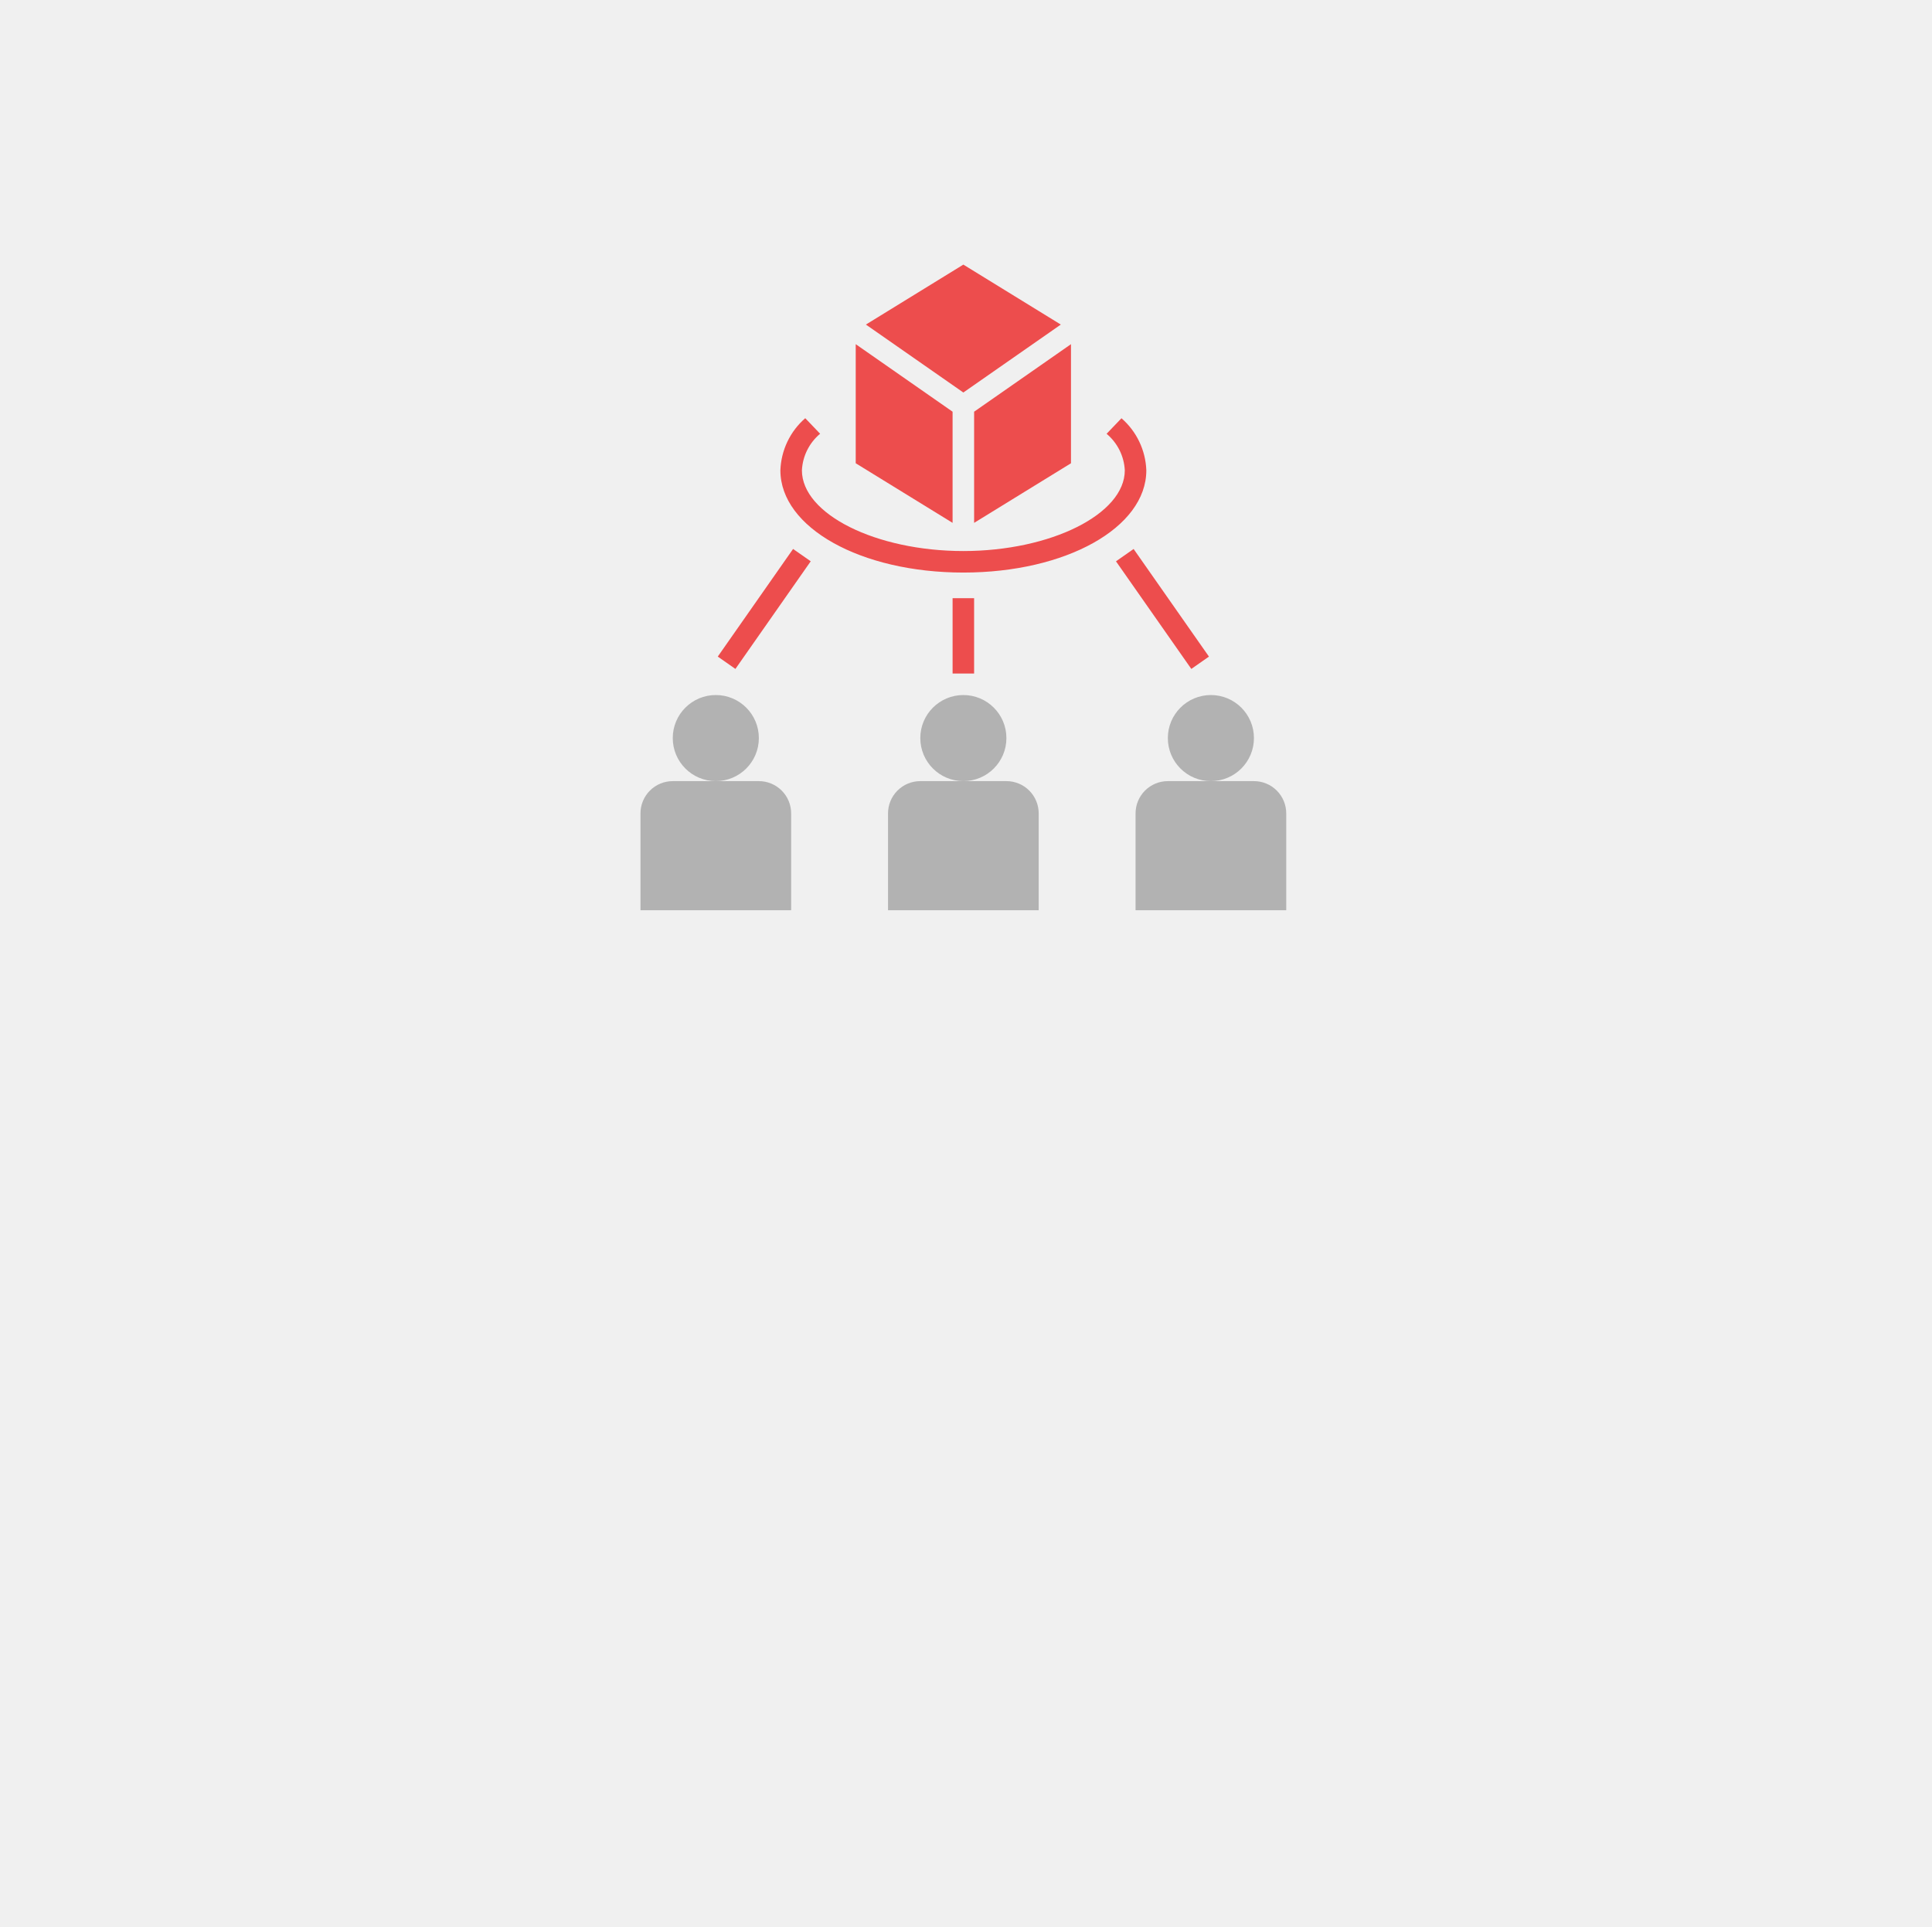
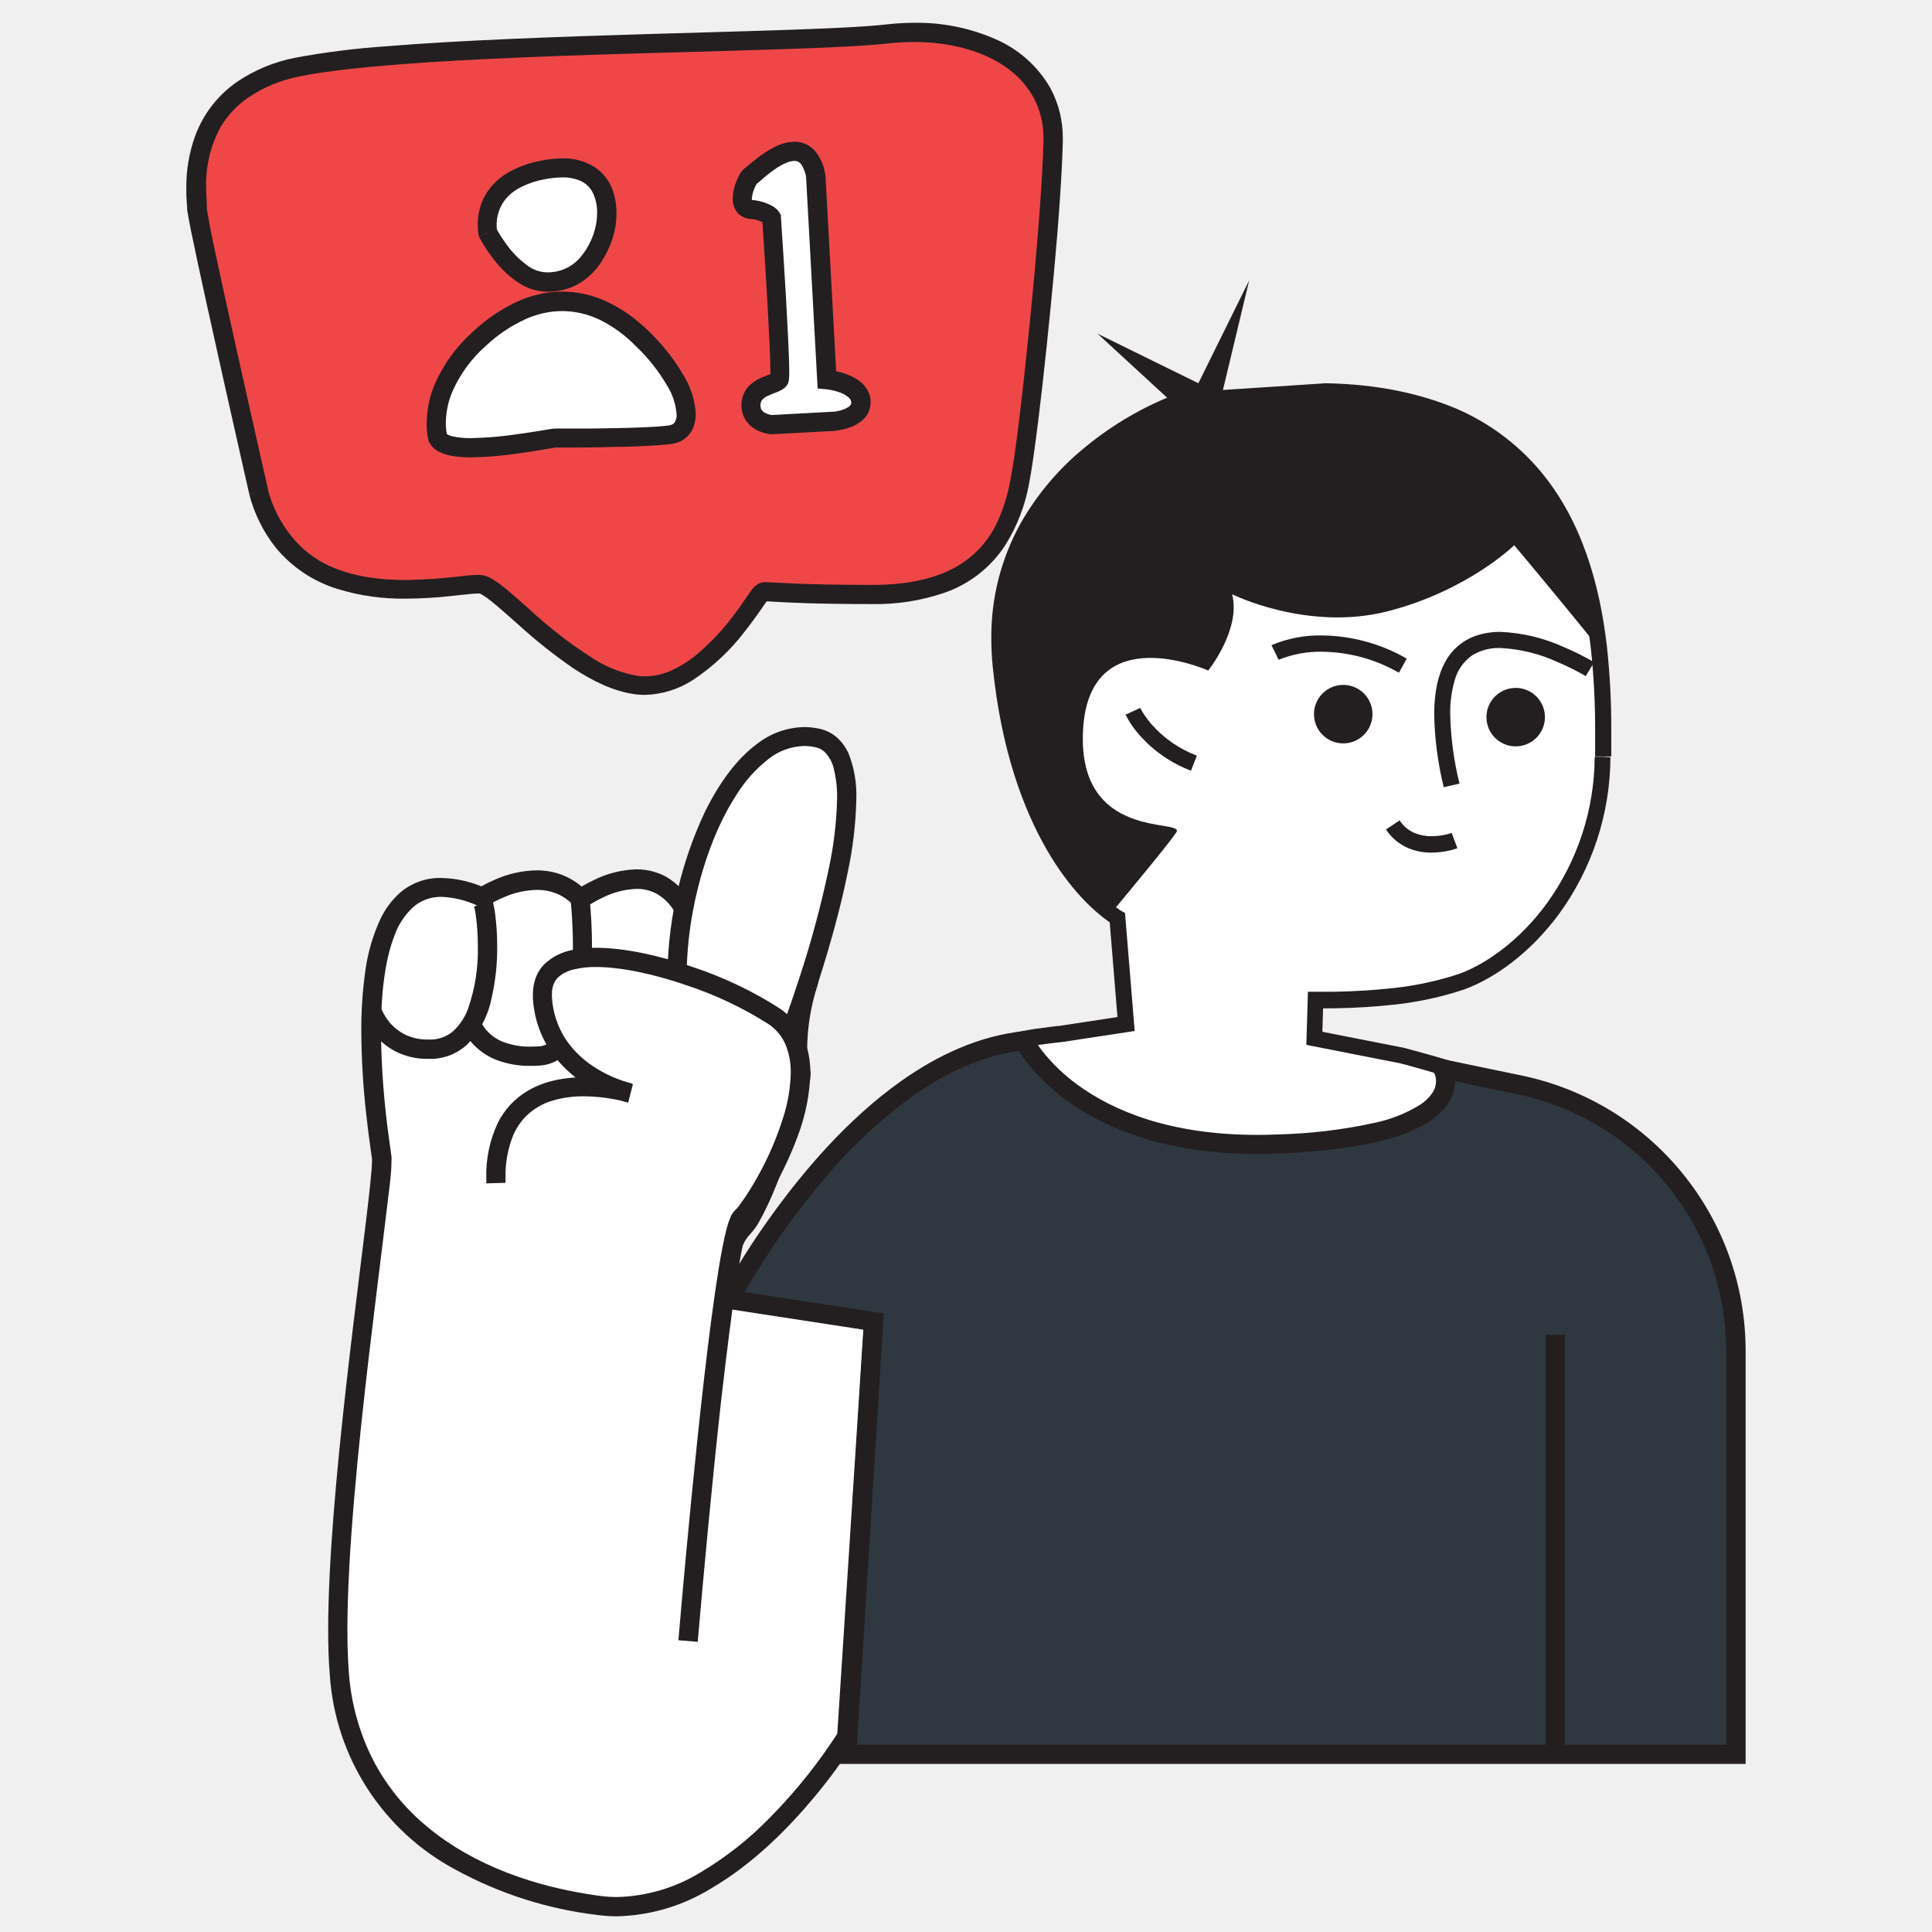
- <svg xmlns="http://www.w3.org/2000/svg" width="365" height="364" viewBox="0 0 365 364" fill="none">
-   <path d="M149.467 153.7C149.467 152.082 148.824 150.53 147.68 149.386C146.536 148.242 144.984 147.6 143.367 147.6H127.1C125.482 147.6 123.931 148.242 122.787 149.386C121.643 150.53 121 152.082 121 153.7V172H149.467V153.7Z" fill="#B2B2B2" />
-   <path d="M135.233 147.6C139.725 147.6 143.366 143.958 143.366 139.466C143.366 134.974 139.725 131.333 135.233 131.333C130.741 131.333 127.1 134.974 127.1 139.466C127.1 143.958 130.741 147.6 135.233 147.6Z" fill="#B2B2B2" />
-   <path d="M167.768 153.7V172H196.234V153.7C196.234 152.082 195.592 150.53 194.448 149.386C193.304 148.242 191.752 147.6 190.134 147.6H173.868C172.25 147.6 170.698 148.242 169.554 149.386C168.41 150.53 167.768 152.082 167.768 153.7Z" fill="#B2B2B2" />
-   <path d="M182.001 147.6C186.492 147.6 190.134 143.958 190.134 139.466C190.134 134.974 186.492 131.333 182.001 131.333C177.509 131.333 173.867 134.974 173.867 139.466C173.867 143.958 177.509 147.6 182.001 147.6Z" fill="#B2B2B2" />
-   <path d="M236.9 147.6H220.633C219.015 147.6 217.464 148.242 216.32 149.386C215.176 150.53 214.533 152.082 214.533 153.7V172H243V153.7C243 152.082 242.357 150.53 241.213 149.386C240.069 148.242 238.518 147.6 236.9 147.6Z" fill="#B2B2B2" />
-   <path d="M228.766 147.6C233.258 147.6 236.899 143.958 236.899 139.466C236.899 134.974 233.258 131.333 228.766 131.333C224.274 131.333 220.633 134.974 220.633 139.466C220.633 143.958 224.274 147.6 228.766 147.6Z" fill="#B2B2B2" />
-   <path d="M216.567 88.873C216.501 86.998 216.05 85.157 215.243 83.464C214.435 81.771 213.288 80.262 211.872 79.032L209.062 81.968C210.08 82.82 210.911 83.873 211.503 85.061C212.094 86.249 212.434 87.547 212.5 88.873C212.5 97.14 198.533 104.123 182 104.123C165.467 104.123 151.5 97.14 151.5 88.873C151.565 87.546 151.904 86.246 152.496 85.056C153.088 83.867 153.92 82.812 154.939 81.96L152.129 79.023C150.712 80.255 149.564 81.765 148.756 83.46C147.949 85.154 147.498 86.997 147.434 88.873C147.434 99.704 162.616 108.19 182 108.19C201.384 108.19 216.567 99.704 216.567 88.873Z" fill="#ED4D4D" />
-   <path d="M184.033 113.033H179.967V127.267H184.033V113.033Z" fill="#ED4D4D" />
-   <path d="M214.166 103.734L210.834 106.066L225.068 126.4L228.399 124.068L214.166 103.734Z" fill="#ED4D4D" />
-   <path d="M161.666 87.537L179.966 98.8V77.795L161.666 65.034V87.537Z" fill="#ED4D4D" />
-   <path d="M163.588 61.33L182 74.168L200.412 61.33L182 50L163.588 61.33Z" fill="#ED4D4D" />
-   <path d="M202.333 87.537V65.034L184.033 77.795V98.8L202.333 87.537Z" fill="#ED4D4D" />
-   <path d="M149.832 103.73L135.604 124.067L138.936 126.399L153.165 106.061L149.832 103.73Z" fill="#ED4D4D" />
+ <svg xmlns="http://www.w3.org/2000/svg" id="Layer_1" data-name="Layer 1" viewBox="0 0 368 368">
+   <defs>
+     <style>.cls-1{fill:#ef4748;}.cls-2{fill:#231f20;}.cls-3{fill:#fff;}.cls-4{fill:#2f3841;}</style>
+   </defs>
+   <path class="cls-1" d="M49.27,93.64s-11.78-51.82-11.78-54-3.19-22,19.11-26.76,95.89-4.46,112.45-6.37,31.86,5.42,31.54,20.39-4.46,55.43-6.37,65-6.69,21.34-28,21.34-20.21-1.13-21.34,0-11.19,18.83-23.5,17.27S95.68,112,91.75,111.27,56.35,119.55,49.27,93.64Z" />
+   <path class="cls-2" d="M49.27,93.64l1.79-.41s-.19-.8-.51-2.23c-1.13-5-3.95-17.43-6.48-28.89C42.8,56.38,41.6,50.9,40.72,46.73c-.44-2.08-.8-3.83-1-5.11-.12-.64-.21-1.16-.28-1.53,0-.19,0-.34-.06-.44v-.1h0l-.69.05h.7v-.05l-.69.05h.7c0-.21,0-.41,0-.65,0-.7-.13-1.75-.13-3.07A22.92,22.92,0,0,1,42,24.22a18,18,0,0,1,5.29-5.64,26.4,26.4,0,0,1,9.66-4c5.39-1.15,14.14-2,24.39-2.7,15.39-1,34.22-1.56,50.75-2,8.27-.24,16-.46,22.38-.71s11.55-.53,14.76-.9A43.39,43.39,0,0,1,174.18,8c6.85,0,13.1,1.72,17.51,4.86a17,17,0,0,1,5.18,5.72,16.15,16.15,0,0,1,1.89,7.82v.42h0c-.16,7.37-1.27,21.23-2.58,34.38-.66,6.58-1.36,13-2,18.34s-1.28,9.66-1.74,12a35.11,35.11,0,0,1-2.07,7,19,19,0,0,1-7.4,8.92c-3.71,2.35-9,3.95-16.77,3.95-7.09,0-11.68-.13-14.69-.25-1.5-.06-2.61-.13-3.46-.17s-1.41-.08-1.9-.09a4.64,4.64,0,0,0-.73,0,2.87,2.87,0,0,0-.6.14,2.67,2.67,0,0,0-.82.46,3.83,3.83,0,0,0-.44.4h0a3.29,3.29,0,0,0-.27.31c-.14.17-.27.36-.44.59-.6.86-1.54,2.27-2.81,4a44.73,44.73,0,0,1-7.48,8,21.51,21.51,0,0,1-4.7,2.92,12.41,12.41,0,0,1-5,1.11,12,12,0,0,1-1.32-.08h0a22.92,22.92,0,0,1-8.56-3.31,85,85,0,0,1-12.21-9.45c-1.78-1.57-3.38-3-4.77-4.13a21.77,21.77,0,0,0-2-1.43,5.89,5.89,0,0,0-2-.85h0a4.74,4.74,0,0,0-1-.08c-.68,0-1.45.07-2.37.16a102.07,102.07,0,0,1-11.34.82c-5.15,0-10.83-.71-15.6-3.2A19.88,19.88,0,0,1,55.4,102,23.67,23.67,0,0,1,51,93.16l-1.77.48,1.79-.41-1.79.41-1.76.48a27.42,27.42,0,0,0,5.05,10.19,24.66,24.66,0,0,0,11.83,7.89,42.23,42.23,0,0,0,13,1.83,82.57,82.57,0,0,0,8.56-.5l3.15-.34c.88-.09,1.59-.14,2-.14h.29v0h0v0h0a2.16,2.16,0,0,1,.49.23,16.3,16.3,0,0,1,1.93,1.39c1.38,1.12,3.13,2.69,5.1,4.43a97.94,97.94,0,0,0,10.2,8.1c3.76,2.49,7.79,4.51,12,5.05h0a15,15,0,0,0,1.77.11,17.52,17.52,0,0,0,9.13-2.83,40.4,40.4,0,0,0,9.9-9.26c1.23-1.56,2.25-3,3-4.06l.91-1.32c.12-.16.21-.3.28-.38l.06-.09h0l-.48-.41.44.44,0,0-.48-.41.44.44h0l.1-.11,0,0-.53-.62.21.78a1,1,0,0,0,.32-.16l-.53-.62.21.78-.13-.5.08.51h0l-.13-.5.08.51,0-.11,0,.11h0l0-.11,0,.11h.23c.3,0,.86,0,1.7.08,2.54.14,7.65.43,18.35.43a40.39,40.39,0,0,0,13.74-2.1,22.64,22.64,0,0,0,11.75-9.13A33.08,33.08,0,0,0,196,92.19c.5-2.49,1.11-6.82,1.78-12.21,1-8.08,2.09-18.52,3-28.35s1.53-19,1.66-24.74h0v-.49a19.9,19.9,0,0,0-2.34-9.57,22.13,22.13,0,0,0-10.5-9.38,37.07,37.07,0,0,0-15.4-3.11,48.36,48.36,0,0,0-5.34.31c-4,.47-11.72.81-21.27,1.12-14.35.47-32.94.89-50,1.63C89,7.77,80.8,8.22,73.69,8.81A150,150,0,0,0,56.22,11a30.09,30.09,0,0,0-11,4.54,21.63,21.63,0,0,0-8.09,10.47,28.39,28.39,0,0,0-1.64,9.82c0,1,0,1.83.08,2.49,0,.32,0,.6.06.82s0,.38,0,.41a3.45,3.45,0,0,0,.05.6c.1.74.35,2,.72,3.88,2.59,12.75,11.06,50,11.06,50v.07Z" />
+   <path class="cls-3" d="M92.88,44.23s-2-9.49,10.62-11.89,12.88,7.5,11.61,11.89-4.43,9.48-10.92,9.48S92.88,44.23,92.88,44.23Z" />
+   <path class="cls-2" d="M92.88,44.23l1.79-.38-.55.12.55-.1v0l-.55.12.55-.1A7.85,7.85,0,0,1,96,38.32a8.73,8.73,0,0,1,2.68-2.38,16.27,16.27,0,0,1,5.14-1.81,18.06,18.06,0,0,1,3.26-.34,8.24,8.24,0,0,1,3.42.63A4.88,4.88,0,0,1,113,36.88a8.76,8.76,0,0,1,.74,3.69,11.86,11.86,0,0,1-.43,3.15,13.67,13.67,0,0,1-3.06,5.63,8.3,8.3,0,0,1-2.58,1.83,8.52,8.52,0,0,1-3.52.7,6.36,6.36,0,0,1-3.51-1.18,17.83,17.83,0,0,1-4.44-4.53c-.56-.78-1-1.49-1.3-2l-.33-.59-.08-.15,0,0h0l-.33.17.33-.17h0l-.33.17.33-.17-1.63.83,1.79-.38-1.79.38-1.63.83a29.63,29.63,0,0,0,3.45,5.1,19.32,19.32,0,0,0,4,3.61,10.11,10.11,0,0,0,5.51,1.77,12.15,12.15,0,0,0,5-1,12.46,12.46,0,0,0,5.1-4.31,18.7,18.7,0,0,0,2.57-5.47,15.28,15.28,0,0,0,.57-4.17,13.42,13.42,0,0,0-.45-3.51,9.1,9.1,0,0,0-3.11-4.86,10.68,10.68,0,0,0-6.78-2.07,20.55,20.55,0,0,0-3.95.41,19.55,19.55,0,0,0-6.3,2.25A11.77,11.77,0,0,0,92,38a11.5,11.5,0,0,0-1,4.81,9.08,9.08,0,0,0,.15,1.77l0,.24.11.22Z" />
+   <path class="cls-3" d="M83.39,83.45s-2.83-9.06,7.93-19,21.81-9.07,31,0S132.81,82,127.57,82.74s-19.82.57-21.81.71S85.38,87.55,83.39,83.45Z" />
+   <path class="cls-2" d="M83.39,83.45l1.75-.55-.94.29.94-.28h0l-.94.29.94-.28,0-.15a9.65,9.65,0,0,1-.22-2.21,15.71,15.71,0,0,1,1.34-6.18,25.18,25.18,0,0,1,6.33-8.55,27.86,27.86,0,0,1,7.42-5,17.2,17.2,0,0,1,7.08-1.58,16.7,16.7,0,0,1,7.11,1.64,25.1,25.1,0,0,1,6.87,5,34,34,0,0,1,6,7.56,12.15,12.15,0,0,1,1.81,5.51,2.49,2.49,0,0,1-.39,1.54,1.24,1.24,0,0,1-.39.32,2.21,2.21,0,0,1-.71.22c-1.19.16-3.06.28-5.17.37-3.16.13-6.89.18-10,.22l-4.09,0-1.45,0-1,0c-.28,0-.56.07-1,.12-1.33.21-3.74.64-6.49,1a65.15,65.15,0,0,1-8.38.7,15.08,15.08,0,0,1-3.68-.35,3.14,3.14,0,0,1-.92-.35l-.15-.11v0l-.07,0,.07,0h0l-.07,0,.07,0-1.65.8,1.75-.55-1.75.55-1.64.79a4,4,0,0,0,1.51,1.64,8.45,8.45,0,0,0,3,1,22,22,0,0,0,3.54.24,72.34,72.34,0,0,0,10.07-.91c1.55-.23,2.94-.46,4-.64l1.35-.22.66-.09,1.2,0c2.06,0,6.06,0,10.11-.13,2,0,4.07-.09,5.9-.18s3.47-.2,4.71-.37a5.49,5.49,0,0,0,2-.62,4.89,4.89,0,0,0,2.07-2.15,6.57,6.57,0,0,0,.63-2.93,15.58,15.58,0,0,0-2.27-7.29,37.91,37.91,0,0,0-6.59-8.39,28.74,28.74,0,0,0-7.89-5.65,20.16,20.16,0,0,0-8.66-2,20.74,20.74,0,0,0-8.57,1.9,31.44,31.44,0,0,0-8.41,5.7,28.93,28.93,0,0,0-7.22,9.8,19.46,19.46,0,0,0-1.63,7.62A11.93,11.93,0,0,0,81.65,84l0,.13.06.12Z" />
+   <path class="cls-3" d="M155.35,33.43l2.13,38.87s6.05.53,6.47,4-5.2,3.93-5.2,3.93L147,80.9S142.82,80.58,143,77s4.89-3.61,5.42-4.67S147,41.5,147,41.5s-.65-1.24-3.93-1.59-.83-6,0-6.48S153.33,23.35,155.35,33.43Z" />
+   <path class="cls-2" d="M155.35,33.43l-1.82.1L155.74,74l1.58.14h0a11.67,11.67,0,0,1,2.73.64,5.22,5.22,0,0,1,1.55.88,2,2,0,0,1,.39.46,1.33,1.33,0,0,1,.15.45v.15a.92.92,0,0,1-.06.3,1.41,1.41,0,0,1-.54.55,6,6,0,0,1-1.88.71l-.79.15-.22,0h0l.14,1.82-.1-1.83-11.79.64.1,1.83.14-1.83-.07,1,.09-1h0l-.07,1,.09-1H147a4,4,0,0,1-1.45-.52,1.58,1.58,0,0,1-.5-.5,1.43,1.43,0,0,1-.19-.81v-.14h0a1.41,1.41,0,0,1,.39-1,2.68,2.68,0,0,1,.78-.58,15.29,15.29,0,0,1,1.83-.77,8.31,8.31,0,0,0,1-.46,3.57,3.57,0,0,0,.58-.4,2.62,2.62,0,0,0,.61-.77h0a2.27,2.27,0,0,0,.16-.45,3,3,0,0,0,.07-.44,13.13,13.13,0,0,0,.05-1.36c0-1.61-.1-4.21-.25-7.26-.44-9.15-1.33-22.21-1.33-22.22l0-.39-.18-.34a3.75,3.75,0,0,0-1.39-1.37,9.47,9.47,0,0,0-4-1.19l-.09,0h0l-.09.23.16-.18-.07,0-.09.23.16-.18-.18.2.23-.14-.05-.06-.18.2.23-.14h0a1.38,1.38,0,0,1,0-.37,5.73,5.73,0,0,1,.49-2,6,6,0,0,1,.41-.81l.1-.14-.76-.65.48.86a1.09,1.09,0,0,0,.28-.21l-.76-.65.48.86h0a2.82,2.82,0,0,0,.37-.25c.17-.13.34-.27.54-.45A28.61,28.61,0,0,1,147.94,32a10.73,10.73,0,0,1,1.86-1,4.27,4.27,0,0,1,1.52-.35,1.81,1.81,0,0,1,.62.11,1.7,1.7,0,0,1,.78.7,6.58,6.58,0,0,1,.84,2.31l1.79-.36-1.82.1,1.82-.1,1.8-.36a8.79,8.79,0,0,0-2.09-4.5A5.11,5.11,0,0,0,151.32,27a8.37,8.37,0,0,0-3.43.83,20.5,20.5,0,0,0-4,2.56c-.54.42-1,.8-1.33,1.09l-.4.33-.09.07h0l.62.87-.52-.93-.1.06.62.87-.52-.93h0a2.62,2.62,0,0,0-.72.61,5.61,5.61,0,0,0-.69,1,12,12,0,0,0-.81,2,8.17,8.17,0,0,0-.38,2.37,4.21,4.21,0,0,0,.69,2.45,3.55,3.55,0,0,0,1.12,1,4.1,4.1,0,0,0,1.48.45,5.75,5.75,0,0,1,2.44.67.85.85,0,0,1,.2.15l.64-.59-.77.4a.88.88,0,0,0,.13.19l.64-.59-.77.4L147,41.5l-1.82.13s.1,1.45.24,3.72c.23,3.4.56,8.66.83,13.63s.5,9.67.5,11.88c0,.38,0,.68,0,.87v.14l.76.11-.75-.18v.07l.76.11-.75-.18,1.49.36-1.37-.68a2.1,2.1,0,0,0-.12.32l1.49.36-1.37-.68h0l1,.52-.79-.85a1,1,0,0,0-.25.33l1,.52-.79-.85.46.5-.41-.55-.05.05.46.5-.41-.55.11.14-.09-.15h0l.11.14-.09-.15-.3.14-1.3.5a8.28,8.28,0,0,0-2.65,1.56,5.12,5.12,0,0,0-1.67,3.57h0c0,.14,0,.27,0,.38a5.12,5.12,0,0,0,1,3.08,5.24,5.24,0,0,0,1.49,1.36,7,7,0,0,0,2.11.87,6.31,6.31,0,0,0,1,.18h.12l11.93-.64h0a12.78,12.78,0,0,0,3.12-.71,7,7,0,0,0,2.43-1.48,4.71,4.71,0,0,0,1-1.38,4.37,4.37,0,0,0,.39-1.82c0-.19,0-.39,0-.59a4.92,4.92,0,0,0-.64-1.89,6.22,6.22,0,0,0-2.19-2.12,12.11,12.11,0,0,0-3.52-1.33,15.4,15.4,0,0,0-1.78-.3l-.16,1.83,1.82-.1-2.13-39,0-.13Z" />
+   <path class="cls-3" d="M305.29,144.15c-.37,24-15.89,38.88-27,42.85s-27.76,3.43-27.76,3.43l-.22,7.27L266.91,201c.66.11,12.79,3.43,12.33,3.91-3.16,3.31-11.79,11.14-15,13.28-13,8.57-35.63,2.07-50-3.85-12.09-5-20.58-10.72-21.9-15.39-.26-.92,8.71-1.9,9.66-2L214.5,195l-1.66-20.23s-.45-.26-1.23-.83c-4.18-3.1-17.82-15.48-21-47.21-3.75-37.6,34.55-50.46,34.55-50.46l-7.23-6.64,11,5.42,4.28-8.69L231,75.91l21.59-1.41c38.92.86,49.34,26.19,52,48.9A159.41,159.41,0,0,1,305.29,144.15Z" />
+   <path class="cls-2" d="M305.29,144.15l-1.54,0a48,48,0,0,1-9.17,28c-5.12,7-11.58,11.54-16.76,13.39a61.33,61.33,0,0,1-14,2.82c-4.69.47-8.9.55-11.23.55l-1.43,0h-.49l-1.54,0-.3,10.11,17.85,3.51h0l.08-.45-.1.45h0l.08-.45-.1.45.74.18c1.38.37,4.25,1.16,6.74,1.92,1.25.38,2.4.75,3.22,1a8.74,8.74,0,0,1,.88.35l.08,0h0l.43-.72-.57.61a.61.61,0,0,0,.14.11l.43-.72-.57.61.93-1-1.16.7a1.68,1.68,0,0,0,.23.28l.93-1-1.16.7,1.26-.77h-1.47a1.45,1.45,0,0,0,.21.77l1.26-.77h0l-1.39-.57a1.7,1.7,0,0,0-.11.57h1.5l-1.39-.57,1.37.56-1.16-.92a1.8,1.8,0,0,0-.21.36l1.37.56-1.16-.92,1.21,1-1.12-1.06c-1.52,1.6-4.46,4.38-7.39,7-1.47,1.31-2.93,2.59-4.23,3.66s-2.42,1.94-3.13,2.41c-4.14,2.74-9.49,3.88-15.38,3.88-11.09,0-23.91-4-33.17-7.87a79.84,79.84,0,0,1-14.71-7.66,26.3,26.3,0,0,1-4.37-3.68,8,8,0,0,1-1.93-3v0l-1.34.4h1.4a1.34,1.34,0,0,0-.06-.4l-1.34.4h0l1.19.69a1.45,1.45,0,0,0,.18-.69h-1.37l1.19.69-.89-.52.55.89a1.16,1.16,0,0,0,.34-.37l-.89-.52.55.89-.09-.15.08.15h0l-.09-.15.08.15a3.12,3.12,0,0,1,.5-.18c.49-.14,1.24-.3,2.07-.45,1.25-.23,2.68-.43,3.86-.58s2.13-.25,2.36-.27h.06l14-2.13-1.84-22.47-.71-.4h0c-.05,0-.43-.26-1.06-.73h0c-1.95-1.44-6.25-5.15-10.47-12.4s-8.35-18.06-9.92-33.72c-.17-1.71-.25-3.36-.25-5a41.35,41.35,0,0,1,5.24-20.53c4.72-8.44,11.85-14.3,17.83-18A62.66,62.66,0,0,1,222.57,79c1-.44,1.75-.75,2.28-1l.61-.22.14,0,.05,0,2.46-.83-1.29-1.19,2.84,1.4,5-10.07-1.38-.68L231.75,66,229,77.58,252.64,76l-.1-1.54,0,1.54c9.57.21,17.31,1.92,23.59,4.68a40.42,40.42,0,0,1,19.73,18.19c4.14,7.57,6.19,16.27,7.16,24.66a141.36,141.36,0,0,1,.81,16.1c0,1.54,0,3,0,4.46l1.54,0,1.54,0c0-1.43,0-2.94,0-4.5a143.94,143.94,0,0,0-.83-16.45c-1.33-11.51-4.64-23.83-12.72-33.46a43.28,43.28,0,0,0-16-11.86C270.62,75,262.47,73.18,252.57,73h-.06l-19.57,1.28,5-20.88L228.26,73l-19.2-9.44,15.06,13.86,1-1.14-.49-1.45a62.63,62.63,0,0,0-17.89,10.31A51.31,51.31,0,0,0,194.45,99.6a44.4,44.4,0,0,0-5.63,22c0,1.7.08,3.46.26,5.27,1.61,16.05,5.88,27.31,10.32,35s9.06,11.68,11.3,13.33h0a14.68,14.68,0,0,0,1.39.94l.75-1.34-1.53.12,1.54,18.8-11.09,1.69.23,1.52-.13-1.53c-.28,0-1,.1-2,.22-1.45.17-3.41.44-5.06.76a17.22,17.22,0,0,0-2.19.53,4.28,4.28,0,0,0-.91.4,2.15,2.15,0,0,0-.53.44,1.58,1.58,0,0,0-.28.45,1.62,1.62,0,0,0-.15.68,1.92,1.92,0,0,0,.07.48l1.48-.44-1.48.42a11,11,0,0,0,2.62,4.3,36.47,36.47,0,0,0,8.08,6.16,93.5,93.5,0,0,0,12.09,5.93c9.49,3.91,22.54,8.09,34.35,8.1,6.26,0,12.23-1.18,17.07-4.38.9-.6,2.07-1.51,3.4-2.61,2-1.66,4.36-3.74,6.53-5.73s4.13-3.88,5.36-5.17l0,0,.05-.06a2,2,0,0,0,.23-.38,1.66,1.66,0,0,0,.12-.61,1.75,1.75,0,0,0-.2-.77,1.8,1.8,0,0,0-.47-.54,3.39,3.39,0,0,0-.57-.34c-.34-.16-.73-.31-1.21-.48-1.65-.6-4.25-1.37-6.54-2l-3-.83-1-.27-.34-.08-.27-.06-.26,1.52.3-1.51-15.27-3,.18-6-1.54,0-.05,1.54s.75,0,2,0c2.4,0,6.7-.08,11.53-.56a63.81,63.81,0,0,0,14.77-3c5.89-2.11,12.72-7,18.21-14.45a51.1,51.1,0,0,0,9.77-29.82Z" />
+   <path class="cls-2" d="M304.5,123.4c-6.47-8.12-16.08-19.55-16.08-19.55s-8.81,8.66-24.08,12.58-29.65-3.24-29.65-3.24c1.73,6.68-4.55,14.53-4.55,14.53S207.48,117.56,206.3,139s19.54,16.83,17.77,19.53c-1.25,1.92-8.41,10.57-12.46,15.44-4.18-3.1-17.82-15.48-21-47.21-3.75-37.6,34.55-50.46,34.55-50.46l-7.23-6.64,11,5.42,4.28-8.69L231,75.91l21.59-1.41C291.46,75.36,301.88,100.69,304.5,123.4Z" />
+   <path class="cls-2" d="M214.37,136.1a18.21,18.21,0,0,0,2.84,4.09,24.62,24.62,0,0,0,9.65,6.61l1.11-2.87a21.63,21.63,0,0,1-8.46-5.78,18.38,18.38,0,0,1-1.83-2.43c-.19-.3-.32-.54-.41-.7l-.09-.17v0l0,0h0l0,0h0l-2.8,1.28Z" />
+   <path class="cls-2" d="M243.53,125.68l-.19-.38.19.38h0l-.19-.38.19.38a20.87,20.87,0,0,1,8.33-1.54,29.94,29.94,0,0,1,14.6,4l1.49-2.69a33,33,0,0,0-16.09-4.41,23.43,23.43,0,0,0-9.68,1.85l1.36,2.76Z" />
+   <path class="cls-2" d="M303.71,126.17a53.07,53.07,0,0,0-5.79-2.9,32.47,32.47,0,0,0-12.1-2.91,14.22,14.22,0,0,0-4.75.75,10.48,10.48,0,0,0-5.74,4.88c-1.4,2.48-2.15,5.77-2.15,10.09A62.69,62.69,0,0,0,275,149.94l3-.69a59.92,59.92,0,0,1-1.77-13.17,21.59,21.59,0,0,1,.83-6.41,8.49,8.49,0,0,1,3.44-4.9,9.73,9.73,0,0,1,5.29-1.34,29.47,29.47,0,0,1,10.9,2.68c1.59.67,2.95,1.35,3.9,1.86l1.11.61.29.17.07,0h0l1.6-2.63Z" />
+   <path class="cls-2" d="M276.54,158.65l.21.54-.2-.54h0l.21.54-.2-.54a12.47,12.47,0,0,1-3.86.63,8.15,8.15,0,0,1-3.27-.62,6.36,6.36,0,0,1-2.84-2.4L264,158a9.53,9.53,0,0,0,4.19,3.53,11.34,11.34,0,0,0,4.48.87,15.46,15.46,0,0,0,4.93-.83l-1.08-2.88Z" />
+   <path class="cls-2" d="M294.26,136.23a5.57,5.57,0,1,1-5.92-5.19A5.56,5.56,0,0,1,294.26,136.23Z" />
+   <path class="cls-2" d="M261.41,135.66a5.57,5.57,0,1,1-5.92-5.19A5.56,5.56,0,0,1,261.41,135.66Z" />
+   <path class="cls-3" d="M161.28,330.81s-21.54,35.55-47.2,32.15-47.3-17.31-49.46-44.2,8.66-93.26,8-98.2S62.3,157.86,91.82,171c0,0,11.29-7.58,18.7.31,0,0,13.23-9.65,19.68,1.9,0,0,26.14,6.85,23.7,14s-2.39,16.26-1.42,17.09-7.08,26-11,29.67S139,247.47,139,247.47l27.4,4.21Z" />
+   <path class="cls-2" d="M161.28,330.81l-1.56-.95v0a99.62,99.62,0,0,1-12.93,16.21,64.13,64.13,0,0,1-13.38,10.59,32,32,0,0,1-15.83,4.68,25.45,25.45,0,0,1-3.25-.21c-12.58-1.67-24.08-5.91-32.62-12.9a41,41,0,0,1-10.43-12.58,43.48,43.48,0,0,1-4.83-17.06c-.19-2.39-.28-5.12-.28-8.12,0-14.48,2.08-35,4.16-52.72,1.05-8.88,2.09-17.07,2.87-23.51.4-3.22.72-6,1-8.22s.37-3.86.37-4.93a6.29,6.29,0,0,0,0-.77h0c-.07-.55-.22-1.59-.42-3.05a159,159,0,0,1-1.59-20.77c0-6.61.65-13.31,2.51-18.12a13.71,13.71,0,0,1,3.57-5.55,8,8,0,0,1,5.44-2,17.68,17.68,0,0,1,7.1,1.79l.92.41.84-.57h0a21.09,21.09,0,0,1,3-1.54,16.58,16.58,0,0,1,6.32-1.42,9.87,9.87,0,0,1,3.63.65,9.35,9.35,0,0,1,3.41,2.36l1.11,1.17,1.3-.95-.4-.54.4.54h0l-.4-.54.4.54a22.43,22.43,0,0,1,3.07-1.75,15.69,15.69,0,0,1,6.49-1.67,7.78,7.78,0,0,1,3.93,1,9.28,9.28,0,0,1,3.51,3.76l.38.68.75.2.26.06a110.4,110.4,0,0,1,12.54,4.29,37.14,37.14,0,0,1,7.14,3.79,9.16,9.16,0,0,1,2,1.87,2.1,2.1,0,0,1,.54,1.25,1,1,0,0,1-.06.37h0A44.61,44.61,0,0,0,150,200.09a22.86,22.86,0,0,0,.18,3.09,8.3,8.3,0,0,0,.27,1.19,3.66,3.66,0,0,0,.25.6,2.43,2.43,0,0,0,.56.7h0l1.09-1.28-1.52.73a1.65,1.65,0,0,0,.43.55l1.09-1.28-1.52.73,1.27-.61-1.4.2a1.49,1.49,0,0,0,.13.41l1.27-.61-1.4.2.78-.11-.78,0v.07l.78-.11-.78,0h0a5.3,5.3,0,0,1-.07.53,53.21,53.21,0,0,1-1.52,5.92c-1.18,3.93-2.87,8.86-4.57,13.07-.85,2.11-1.7,4-2.48,5.55-.39.75-.76,1.4-1.09,1.91a6,6,0,0,1-.77,1,10.35,10.35,0,0,0-2.73,5.24,24.31,24.31,0,0,0-.57,5.52,31.84,31.84,0,0,0,.28,4.34l.19,1.34,27.09,4.16-5,77.46,1.83.12-1.56-.95,1.56.95,1.83.12,5.25-80.81-29.07-4.46-.27,1.81,1.81-.27h0a28.76,28.76,0,0,1-.23-3.8,20.21,20.21,0,0,1,.47-4.68,6.86,6.86,0,0,1,1.69-3.43,11.93,11.93,0,0,0,1.86-2.54,60.71,60.71,0,0,0,3.24-6.92c1.64-4,3.25-8.66,4.46-12.58.61-2,1.11-3.74,1.47-5.19.18-.72.33-1.36.43-1.92a8.3,8.3,0,0,0,.17-1.49,2.54,2.54,0,0,0-.06-.63,2.17,2.17,0,0,0-.16-.47,1.91,1.91,0,0,0-.5-.66h0l-.78.92,1.07-.58a1.16,1.16,0,0,0-.29-.34l-.78.92,1.07-.58-.4.21.42-.17,0,0-.4.21.42-.17v0a5.18,5.18,0,0,1-.18-1.06,20.56,20.56,0,0,1-.09-2.1,40.6,40.6,0,0,1,1.95-12.3h0a4.78,4.78,0,0,0,.25-1.54,5,5,0,0,0-.41-2,8.55,8.55,0,0,0-2.22-3,27.32,27.32,0,0,0-6.27-4,86.4,86.4,0,0,0-10.84-4.25c-3.18-1-5.46-1.64-5.49-1.64l-.46,1.77,1.6-.9a13.18,13.18,0,0,0-4.9-5.16,11.63,11.63,0,0,0-5.74-1.45,19.38,19.38,0,0,0-8.15,2.07,22.75,22.75,0,0,0-3.56,2.06l1.07,1.48,1.34-1.26a13,13,0,0,0-4.74-3.25,13.4,13.4,0,0,0-5-.91,20.35,20.35,0,0,0-7.93,1.79,22,22,0,0,0-3.42,1.8l1,1.52.75-1.68A21.28,21.28,0,0,0,84,167.23a11.62,11.62,0,0,0-7.84,2.84,15.84,15.84,0,0,0-3.71,5,34.41,34.41,0,0,0-2.88,10,79.53,79.53,0,0,0-.75,11.43,147.41,147.41,0,0,0,.93,15.67c.24,2.2.49,4.11.69,5.59s.36,2.56.42,3h0s0,.16,0,.34c0,.76-.12,2.38-.35,4.55-.79,7.64-2.79,22.42-4.59,38.47s-3.41,33.4-3.41,46.36c0,3.07.09,5.9.3,8.41a45.44,45.44,0,0,0,24,37.26,74.7,74.7,0,0,0,27,8.61,27.6,27.6,0,0,0,3.73.25,35.76,35.76,0,0,0,17.91-5.31c8.13-4.73,14.92-11.7,19.73-17.49a99.5,99.5,0,0,0,7.64-10.46l.23-.38,0-.45Z" />
+   <path class="cls-2" d="M69,192.88a13.61,13.61,0,0,0,2.58,4.43,12.89,12.89,0,0,0,3.84,3,13,13,0,0,0,6,1.37c.42,0,.84,0,1.26,0h0A10.36,10.36,0,0,0,88.94,199a17.28,17.28,0,0,0,4.66-8.73,42.11,42.11,0,0,0,1.1-10,46.53,46.53,0,0,0-.4-6.29,17.81,17.81,0,0,0-.38-2,4.79,4.79,0,0,0-.28-.8,2.74,2.74,0,0,0-.34-.54,2.64,2.64,0,0,0-.47-.4,1.85,1.85,0,0,0-2,0l2,3-1-1.5v1.8a1.79,1.79,0,0,0,1-.3l-1-1.5v0l-.92,1.51a1.84,1.84,0,0,0,.92.25v-1.76l-.92,1.51.87-1.43L90.53,173a1.81,1.81,0,0,0,.39.33l.87-1.43L90.53,173l1-.86-1.18.57a1.19,1.19,0,0,0,.19.29l1-.86-1.18.57.44-.21-.46.19,0,0,.44-.21-.46.19,0,.05a7.64,7.64,0,0,1,.22,1,41.87,41.87,0,0,1,.48,6.56,33.73,33.73,0,0,1-1.87,11.87,11.18,11.18,0,0,1-2.69,4.14A6.69,6.69,0,0,1,82.39,198h0c-.34,0-.67,0-1,0a9.55,9.55,0,0,1-4.36-1,9.31,9.31,0,0,1-3.6-3.33,11.32,11.32,0,0,1-.77-1.44c-.08-.18-.13-.32-.17-.41l0-.09v0l-.72.24.72-.23h0l-.72.24.72-.23L69,192.88Z" />
+   <path class="cls-2" d="M108.71,171.51s0,.05,0,.16c.08.8.42,4.38.42,8.73a48.91,48.91,0,0,1-1.43,12.9,12.22,12.22,0,0,1-2.13,4.42,4.72,4.72,0,0,1-1.33,1.13,3.69,3.69,0,0,1-1.58.46c-.54,0-1,.05-1.54.05a14.19,14.19,0,0,1-5.12-.84,8.13,8.13,0,0,1-3.66-2.67,6.2,6.2,0,0,1-.65-1.07c-.06-.13-.1-.22-.12-.28v-.05l-.06,0,.06,0h0l-.06,0,.06,0-1.18.37,1.18-.35v0l-1.18.37,1.18-.35-3.51,1a9.44,9.44,0,0,0,2.59,3.93,12.16,12.16,0,0,0,4,2.51,17.75,17.75,0,0,0,6.44,1.09c.57,0,1.17,0,1.79-.06a7.45,7.45,0,0,0,3.09-.9,9.58,9.58,0,0,0,3.69-3.93,25.93,25.93,0,0,0,2.52-8.52,66.8,66.8,0,0,0,.58-9.21,90.86,90.86,0,0,0-.46-9.3l-3.63.41Z" />
+   <path class="cls-4" d="M139,247.47s23.9-45.87,56-49.27c0,0,10.3,21.33,48.63,19.68s31.15-14.3,31.15-14.3l14.71,3.09a51.75,51.75,0,0,1,41.11,50.65v76.79H161.28l5.14-82.43Z" />
+   <path class="cls-2" d="M139,247.47l1.62.84.06-.11a143.8,143.8,0,0,1,16.62-24,92.37,92.37,0,0,1,17.1-15.8c6.43-4.43,13.45-7.59,20.84-8.37l-.19-1.82-1.65.79c.09.2,2.65,5.4,9.71,10.57s18.61,10.25,36.41,10.24c1.38,0,2.79,0,4.24-.09,14.09-.62,22.23-2.66,27.08-5.24a13.38,13.38,0,0,0,5-4.27,7.65,7.65,0,0,0,1.33-4.28,7,7,0,0,0-.77-3.25l-1.59.91-.38,1.79,14.71,3.09a49.93,49.93,0,0,1,39.66,48.86v75H163.23l5.12-82.16-29.06-4.46-.27,1.81,1.62.84-1.62-.84-.28,1.81,25.75,3.95-5.16,82.71H332.5V257.32a53.58,53.58,0,0,0-42.56-52.44L271.26,201l2,3.53.59-.34-.61.32,0,0,.59-.34-.61.32a3.32,3.32,0,0,1,.31,1.46,4,4,0,0,1-.73,2.27,8.28,8.28,0,0,1-2.34,2.24,27.28,27.28,0,0,1-8.94,3.48,97.74,97.74,0,0,1-17.91,2.14c-1.4.06-2.77.09-4.09.09-17.11,0-27.8-4.82-34.25-9.53a33.79,33.79,0,0,1-6.74-6.45,24,24,0,0,1-1.44-2.06l-.32-.55-.06-.13,0,0h0l-1,.49,1-.49h0l-1,.49,1-.49-.56-1.16-1.28.14c-8.45.89-16.25,4.56-23.19,9.46-10.4,7.36-18.93,17.53-24.9,25.87a139.53,139.53,0,0,0-9.4,14.91l-1.18,2.27,2.53.39Z" />
+   <path class="cls-3" d="M150.57,196.77s20.18-52.87,5.14-56.17c-12.28-2.69-22.16,14.71-25.51,32.61A69.73,69.73,0,0,0,129,185.15" />
+   <path class="cls-2" d="M152.28,197.43s2.7-7.08,5.4-16.23c1.35-4.58,2.7-9.68,3.72-14.71a74.31,74.31,0,0,0,1.71-14.29,21.68,21.68,0,0,0-1.41-8.51,9.13,9.13,0,0,0-2.17-3.12,7.45,7.45,0,0,0-3.43-1.76,13.87,13.87,0,0,0-2.91-.32,15,15,0,0,0-8.92,3.15c-4,2.94-7.32,7.57-10,13a75.11,75.11,0,0,0-7.13,30.44l3.66,0a68.54,68.54,0,0,1,1.2-11.63c1.52-8.13,4.44-16.17,8.24-22a26.14,26.14,0,0,1,6.19-6.92,11.41,11.41,0,0,1,6.76-2.44,9.78,9.78,0,0,1,2.12.24,3.68,3.68,0,0,1,1.76.89,6.65,6.65,0,0,1,1.76,3.26,22,22,0,0,1,.62,5.66,71.6,71.6,0,0,1-1.64,13.57,195.12,195.12,0,0,1-5.59,20.69c-.94,2.88-1.78,5.3-2.38,7-.31.85-.55,1.52-.72,2-.08.23-.15.4-.19.52l-.07.17,3.42,1.31Z" />
+   <path class="cls-3" d="M131.08,312.57s6.49-77.28,10.2-80.68,19-29.67,6.18-38.33-45.13-18.34-44.1-3.5,16.7,18.13,16.7,18.13-26.18-8-25.56,17.11" />
+   <path class="cls-2" d="M132.9,312.73s.11-1.21.29-3.32c.65-7.42,2.31-26,4.22-43.09,1-8.54,2-16.7,2.94-22.89.49-3.09,1-5.68,1.41-7.55a22.12,22.12,0,0,1,.61-2.17,4,4,0,0,1,.22-.52l0-.05h0l-.67-.52.57.62.1-.1-.67-.52.57.62a13,13,0,0,0,1.46-1.67,46.7,46.7,0,0,0,3.13-4.81A66.75,66.75,0,0,0,152,216.27a36.75,36.75,0,0,0,2.35-11.93A17.1,17.1,0,0,0,153,197.5a12.48,12.48,0,0,0-4.53-5.45A73.52,73.52,0,0,0,132,184.21c-6.32-2.17-12.93-3.67-18.44-3.68a22.19,22.19,0,0,0-4.5.42,10.38,10.38,0,0,0-5.37,2.7,7.34,7.34,0,0,0-1.63,2.54,9,9,0,0,0-.55,3.19q0,.39,0,.81h0a20,20,0,0,0,3.35,10,23.42,23.42,0,0,0,9.36,7.84,25.28,25.28,0,0,0,5.43,2l.91-3.54a35.71,35.71,0,0,0-9.34-1.3,24.6,24.6,0,0,0-6.19.74,17.08,17.08,0,0,0-4.64,1.92,14.67,14.67,0,0,0-5.59,6.08,23.22,23.22,0,0,0-2.17,10.55c0,.3,0,.6,0,.92l3.66-.1c0-.28,0-.55,0-.82a20.6,20.6,0,0,1,1.43-8.16,11.6,11.6,0,0,1,2.46-3.7,12.06,12.06,0,0,1,5.12-3,20.66,20.66,0,0,1,5.92-.8,31.9,31.9,0,0,1,5.87.58c.76.14,1.37.29,1.78.39l.48.13.11,0h0l.54-1.75.37-1.79,0,.14,0-.14h0l0,.14,0-.14a23.8,23.8,0,0,1-7.5-3.35,18.44,18.44,0,0,1-5.07-5,16.31,16.31,0,0,1-2.67-8.1h0a5.24,5.24,0,0,1,0-.55,4.74,4.74,0,0,1,.53-2.36,3.7,3.7,0,0,1,1-1.17,7,7,0,0,1,2.72-1.22,17.4,17.4,0,0,1,4.14-.44c4.84,0,11.2,1.39,17.25,3.48a70.07,70.07,0,0,1,15.63,7.41,8.83,8.83,0,0,1,3.22,3.88,13.52,13.52,0,0,1,1,5.38,29.77,29.77,0,0,1-1.31,8.1,59.13,59.13,0,0,1-5,11.69c-.92,1.65-1.82,3.1-2.6,4.22-.38.56-.74,1-1,1.41a7.32,7.32,0,0,1-.7.78,3.69,3.69,0,0,0-.77,1.08,14.06,14.06,0,0,0-.85,2.49c-.5,1.89-1,4.48-1.51,7.62-1.79,11-3.7,28.61-5.17,43.54s-2.49,27.14-2.49,27.15l3.64.31Z" />
+   <polyline class="cls-2" points="294.44 254.24 294.44 334.11 298.1 334.11 298.1 254.24" />
</svg>
